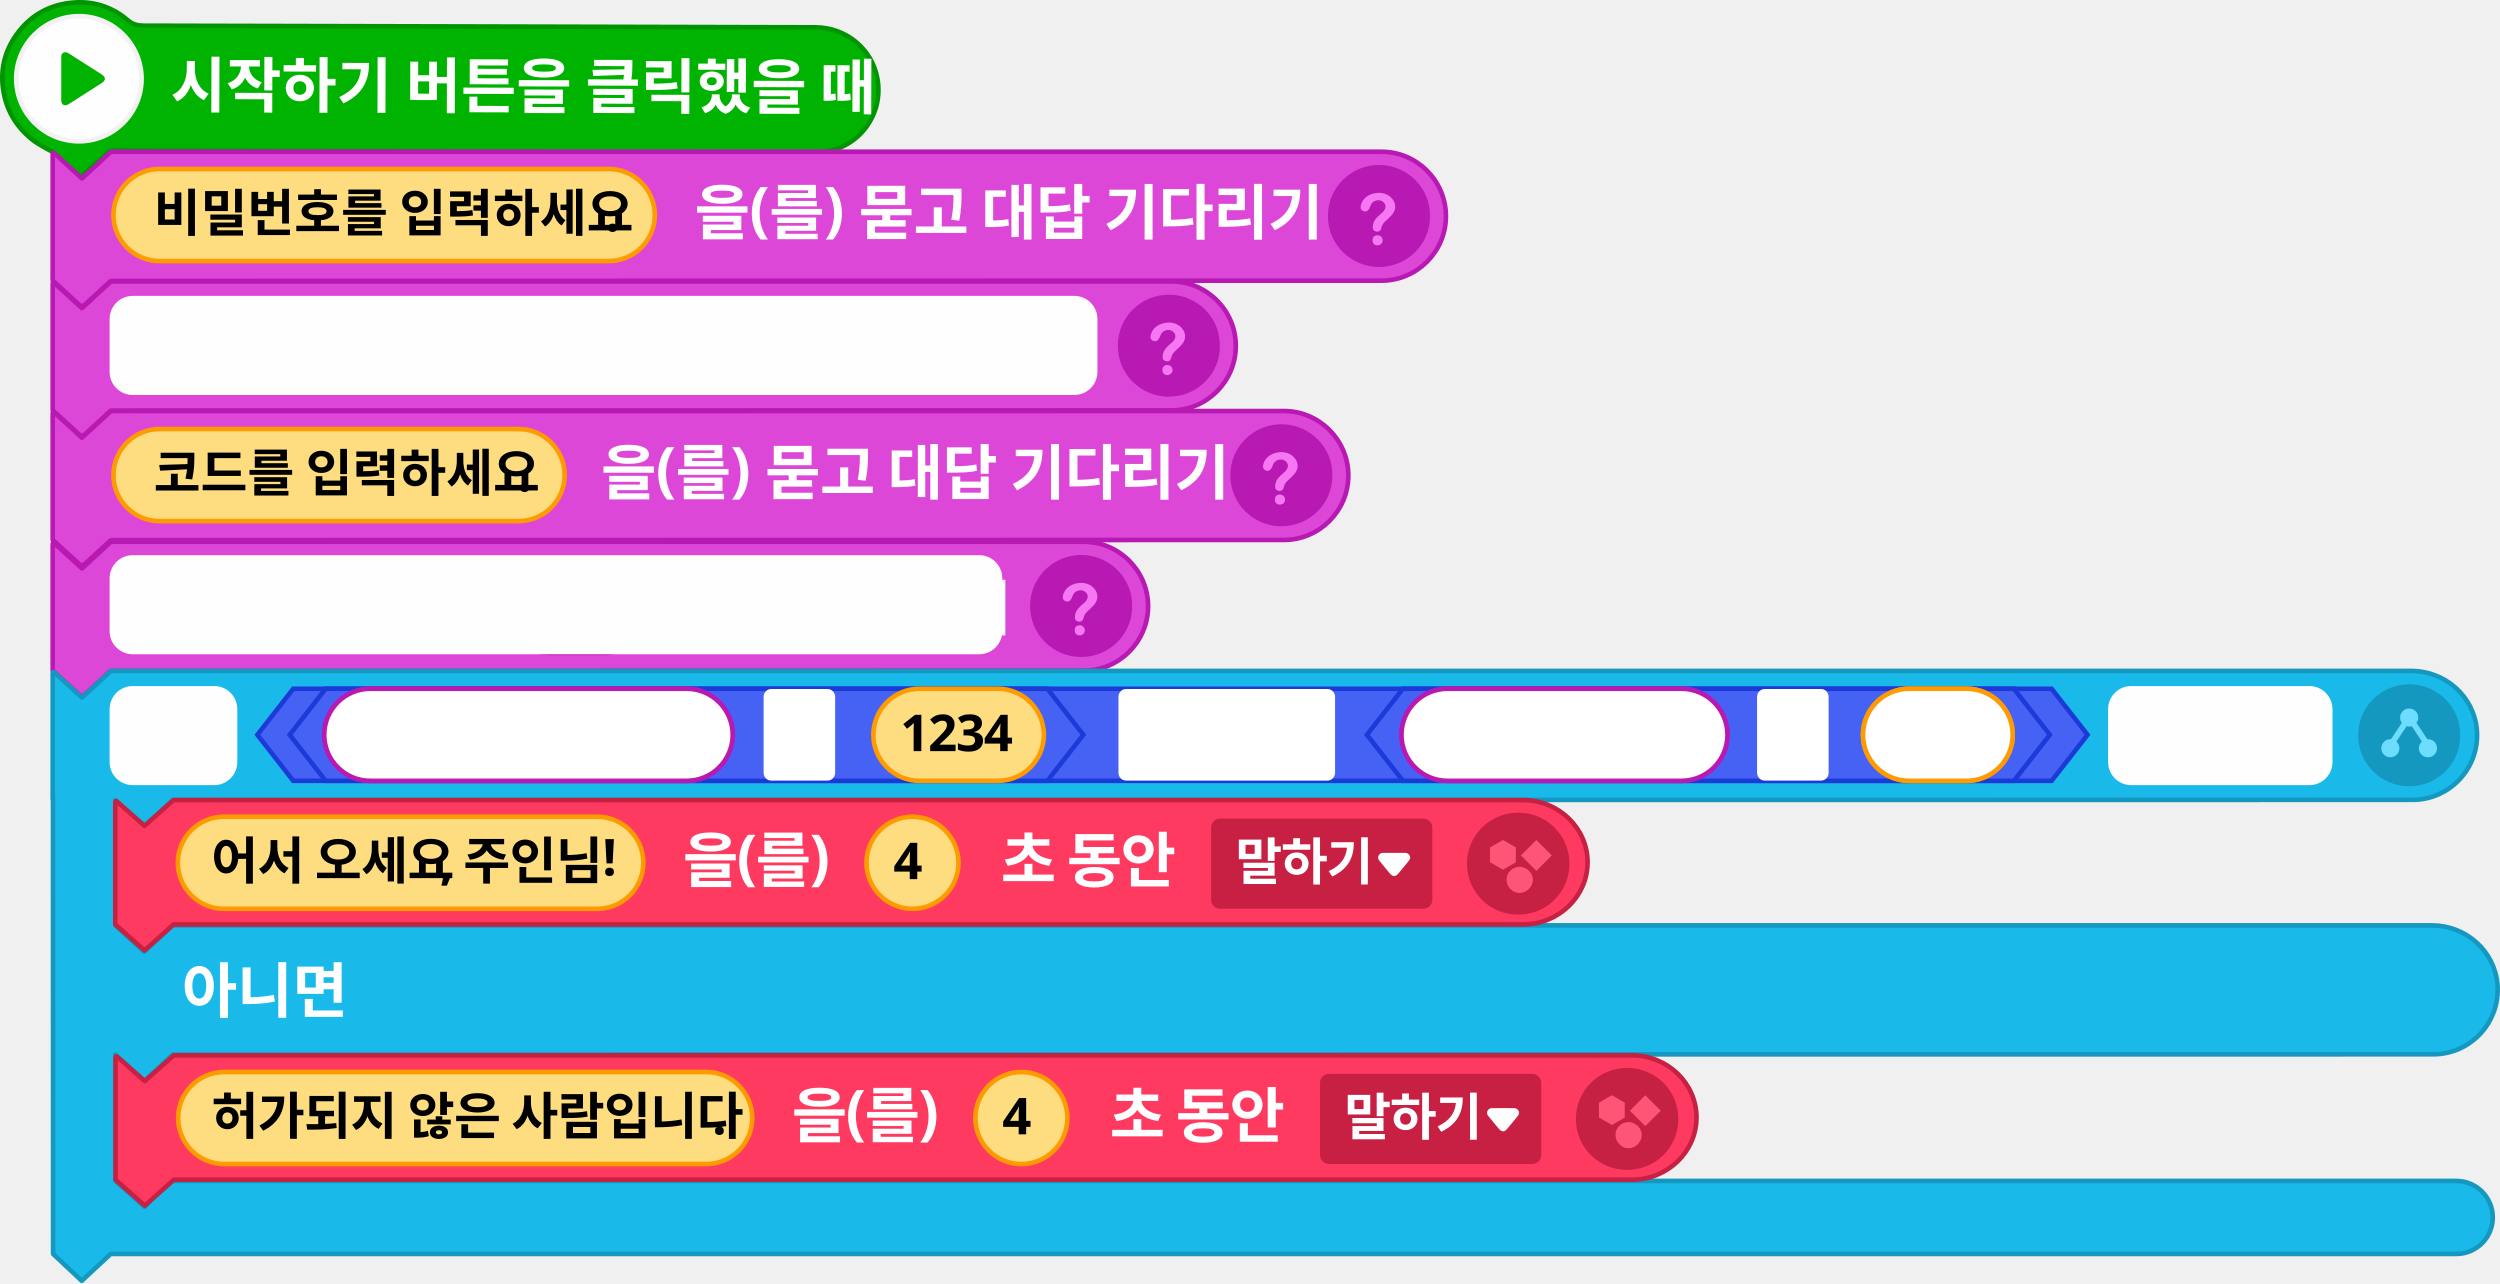
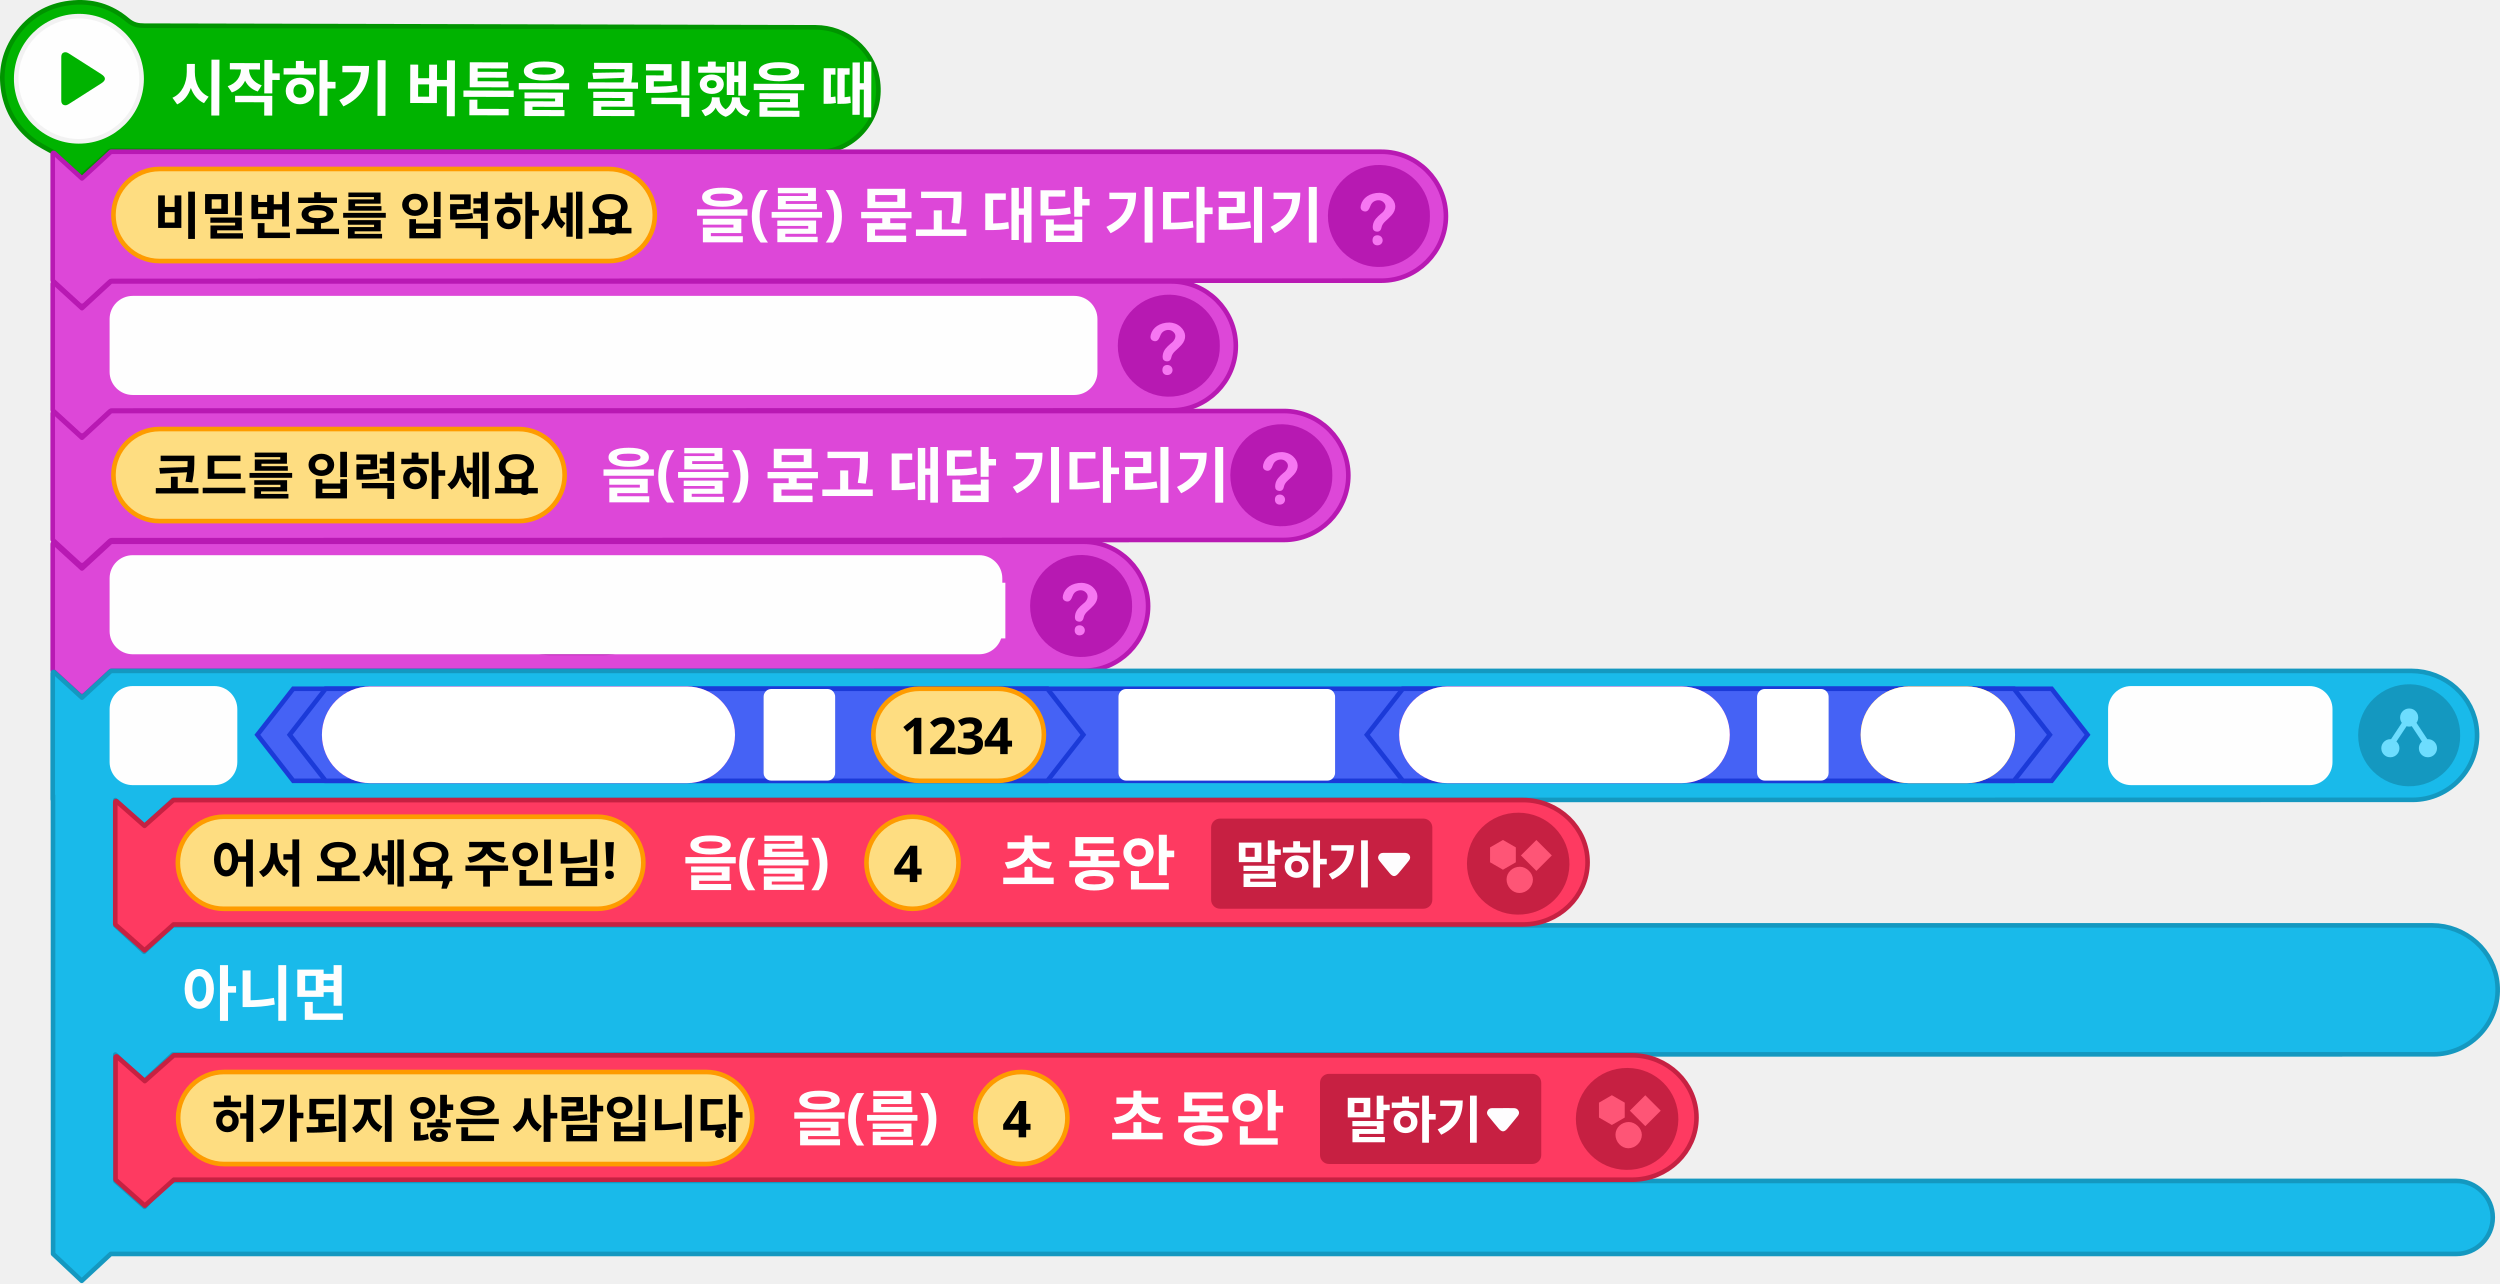
- <svg xmlns="http://www.w3.org/2000/svg" id="_레이어_2" data-name="레이어 2" viewBox="0 0 1080.82 554.728">
+ <svg xmlns="http://www.w3.org/2000/svg" id="_레이어_1" data-name="레이어 1" viewBox="0 0 1080.82 554.728">
  <defs>
    <style>
      .cls-1, .cls-2, .cls-3, .cls-4, .cls-5, .cls-6, .cls-7, .cls-8, .cls-9, .cls-10, .cls-11, .cls-12, .cls-13, .cls-14, .cls-15, .cls-16, .cls-17, .cls-18, .cls-19, .cls-20, .cls-21, .cls-22 {
        stroke-width: 0px;
      }

      .cls-1, .cls-23, .cls-24, .cls-25, .cls-26 {
        fill: #fefefe;
      }

      .cls-2 {
        fill: #009400;
      }

      .cls-3 {
        fill: #dc47d7;
      }

      .cls-27 {
        letter-spacing: -.032em;
      }

      .cls-4 {
        fill: #b819b3;
      }

      .cls-5 {
        fill: #c72042;
      }

      .cls-28, .cls-23, .cls-24, .cls-29, .cls-25, .cls-30, .cls-26, .cls-31 {
        font-family: Pretendard-Bold-KSCpc-EUC-H, Pretendard;
        font-weight: 700;
      }

      .cls-28, .cls-11, .cls-31 {
        fill: #fff;
      }

      .cls-28, .cls-24, .cls-29, .cls-30, .cls-31 {
        font-size: 22px;
      }

      .cls-28, .cls-29 {
        letter-spacing: -.025em;
      }

      .cls-6 {
        fill: #fefdfe;
      }

      .cls-7 {
        fill: #c62042;
      }

      .cls-32 {
        fill: #fe3a61;
        stroke: #c62142;
      }

      .cls-32, .cls-33, .cls-34 {
        stroke-linecap: round;
        stroke-linejoin: round;
        stroke-width: 2px;
      }

      .cls-35 {
        letter-spacing: -.042em;
      }

      .cls-8 {
        fill: none;
      }

      .cls-9 {
        fill: #1b3ad8;
      }

      .cls-23, .cls-25, .cls-26 {
        font-size: 26px;
      }

      .cls-10 {
        fill: #b719b2;
      }

      .cls-33 {
        fill: #19baea;
        stroke: #1498c0;
      }

      .cls-36 {
        letter-spacing: -.01em;
      }

      .cls-12 {
        fill: #6dddfe;
      }

      .cls-13 {
        fill: #1498c0;
      }

      .cls-14, .cls-34 {
        fill: #dd47d8;
      }

      .cls-15 {
        fill: #4562f5;
      }

      .cls-34 {
        stroke: #b819b3;
      }

      .cls-16 {
        fill: #f577f1;
      }

      .cls-17 {
        fill: #fedd81;
      }

      .cls-18 {
        fill: #f677f2;
      }

      .cls-25 {
        letter-spacing: -.025em;
      }

      .cls-19 {
        fill: #fe9b00;
      }

      .cls-37 {
        letter-spacing: -.01em;
      }

      .cls-26 {
        letter-spacing: -.01em;
      }

      .cls-20 {
        fill: #f2f2f2;
      }

      .cls-21 {
        fill: #fe5576;
      }

      .cls-22 {
        fill: #00b300;
      }
    </style>
  </defs>
  <g>
    <g>
      <g>
        <path class="cls-22" d="m21.639,65.056s-5.2-2.719-7.532-4.568c-7.301-5.786-11.647-13.18-12.825-22.461C.211,29.585,2.193,21.881,7.066,15.042,12.681,7.163,20.381,2.466,30.1,1.277c9.447-1.156,17.928,1.343,25.093,7.428,2.309,1.961,4.441,2.392,7.168,2.399,81.918.211,208.299.465,290.217.713,13.081.04,24.448,9.349,26.741,22.14,2.77,15.451-7.86,29.794-23.175,31.684-.205.025-.396.168-.594.256-.891.016-1.782.048-2.673.045-87.321-.261-217.679-.521-304.556-.82-.618-.002-1.189.276-1.6.738-3.002,3.368-7.553,6.555-10.8,9.874-.791.809-1.254.903-2.094.031-3.131-3.25-7.215-6.419-10.402-9.615-.505-.507-1.787-1.095-1.787-1.095Z" />
        <path class="cls-2" d="m34.858,77.381h-.007c-.761-.003-1.331-.494-1.743-.922-1.629-1.691-3.568-3.401-5.442-5.054-1.684-1.485-3.426-3.021-4.947-4.548-.256-.257-1.045-.685-1.497-.893l-.046-.022c-.216-.113-5.311-2.784-7.69-4.67C5.915,55.272,1.475,47.493.29,38.153c-1.095-8.632.911-16.603,5.962-23.691C12.092,6.266,20.075,1.496,29.978.284c9.769-1.195,18.471,1.381,25.862,7.659,2.119,1.799,3.996,2.155,6.523,2.161,31.289.081,69.063.167,108.37.258,63.604.146,131.218.302,181.847.455,13.686.042,25.345,9.7,27.723,22.964,1.389,7.748-.392,15.468-5.015,21.738-4.586,6.22-11.341,10.167-19.021,11.115.029,0-.012.026-.054.048-.084.046-.169.091-.255.129l-.186.083-1.036.022c-.621.014-1.239.03-1.861.027-36.774-.11-81.182-.219-126.76-.332-62.686-.155-127.507-.315-177.797-.488h-.003c-.314,0-.616.143-.848.403-1.688,1.895-3.855,3.735-5.95,5.514-1.692,1.438-3.442,2.924-4.88,4.394-.458.469-1.028.948-1.779.948Zm-12.776-13.223c.291.135,1.47.701,2.053,1.287,1.477,1.481,3.194,2.995,4.854,4.46,1.904,1.68,3.874,3.417,5.56,5.167.149.155.249.236.309.278.064-.045.174-.135.35-.314,1.502-1.536,3.289-3.053,5.016-4.52,2.043-1.735,4.156-3.529,5.752-5.321.608-.682,1.461-1.072,2.341-1.072h.009c50.29.173,115.11.333,177.795.488,45.579.113,89.986.222,126.761.332.608-.002,1.206-.013,1.808-.027l.611-.013c.179-.096.417-.216.723-.254,7.129-.879,13.4-4.543,17.657-10.317,4.293-5.823,5.947-12.997,4.656-20.198-2.207-12.312-13.041-21.277-25.76-21.316-50.629-.153-118.242-.309-181.846-.455-39.307-.09-77.082-.177-108.371-.258-2.834-.007-5.248-.458-7.813-2.637-6.947-5.901-15.131-8.324-24.324-7.198C20.898,3.41,13.382,7.903,7.881,15.622c-4.75,6.666-6.636,14.162-5.606,22.278,1.132,8.928,5.206,16.06,12.454,21.804,2.159,1.711,6.989,4.262,7.353,4.454Z" />
      </g>
-       <text class="cls-23" transform="translate(73.78 46.253) rotate(.173)">
+       <text class="cls-23" transform="translate(73.78 47.543) rotate(.173)">
        <tspan x="0" y="0">시작하기 버튼을 클릭했을 때</tspan>
      </text>
      <g>
        <g>
-           <path class="cls-1" d="m34.019,61.099c-14.926-.048-27.039-12.21-27-27.111.039-14.888,12.218-27,27.15-27h.125c14.9.067,26.976,12.266,26.917,27.193-.058,14.842-12.216,26.917-27.103,26.917h-.09Z" />
-           <path class="cls-20" d="m34.17,7.988h0,.12c14.349.064,25.978,11.813,25.922,26.189-.056,14.293-11.765,25.922-26.103,25.922h-.087c-14.375-.047-26.04-11.76-26.003-26.109.037-14.337,11.768-26.001,26.151-26.002m0-2c-15.526,0-28.111,12.502-28.151,27.997-.04,15.453,12.517,28.063,27.997,28.114.031,0,.062,0,.093,0,15.445,0,28.043-12.502,28.103-27.914.06-15.477-12.463-28.128-27.913-28.197-.044,0-.086,0-.129,0h0Z" />
+           <path class="cls-1" d="m34.019,61.099c-14.927-.049-27.039-12.211-27-27.11.039-14.888,12.218-27,27.151-27h.125c14.9.066,26.976,12.266,26.917,27.192-.058,14.843-12.216,26.918-27.103,26.918h-.09Z" />
+           <path class="cls-20" d="m34.17,7.989h.12c14.35.064,25.978,11.813,25.922,26.189-.056,14.293-11.765,25.922-26.103,25.922h-.087c-14.375-.047-26.04-11.759-26.003-26.109.037-14.337,11.768-26.001,26.151-26.002m0-2c-15.526,0-28.111,12.502-28.151,27.997-.04,15.453,12.517,28.063,27.997,28.114.032,0,.062,0,.094,0,15.444,0,28.042-12.503,28.103-27.914.06-15.477-12.463-28.128-27.913-28.197-.044,0-.086,0-.129,0h0Z" />
        </g>
        <path class="cls-22" d="m26.49,33.989c0-2.979-.003-5.959.002-8.938.001-.871-.04-1.782.9-2.272.89-.464,1.669-.113,2.434.376,4.656,2.978,9.324,5.939,13.977,8.921,2.063,1.322,2.073,2.615.042,3.913-4.656,2.976-9.325,5.932-13.976,8.916-.771.494-1.55.863-2.428.428-.92-.456-.963-1.342-.958-2.244.016-3.033.006-6.067.006-9.101Z" />
      </g>
    </g>
    <g>
      <path class="cls-34" d="m597.246,65.6H47.974s0,0,0,0l-12.543,11.548s0,0,0,0l-12.023-10.98c-.238-.218-.622-.049-.622.274v54.741c0,.047.011.092.028.135h-.003l.004.004c.02.048.048.093.087.13h.056l11.328,10.345c.663.605,1.678.603,2.338-.005l10.91-10.045c.212-.195.49-.304.779-.304l548.935-.101c15.329,0,27.871-12.542,27.871-27.871h0c0-15.329-12.542-27.871-27.871-27.871Z" />
      <g>
        <path class="cls-10" d="m618.195,93.515c.233,11.599-9.583,22.21-22.59,21.903-11.361-.268-21.522-9.45-21.508-22.104.014-12.581,10.427-22.278,22.629-21.994,11.969.279,21.786,10.209,21.47,22.194Z" />
        <path class="cls-18" d="m596.463,83.352c1.421.066,3.283.498,4.796,1.905,2.464,2.29,2.614,5.317.342,7.812-.823.903-1.728,1.735-2.634,2.558-.847.769-1.497,1.641-1.723,2.78-.285,1.438-1.202,2.017-2.552,1.624-1.294-.377-1.297-1.572-1.154-2.621.299-2.203,1.86-3.593,3.427-4.952.334-.29.717-.537.999-.87,1.487-1.758,1.36-3.4-.321-4.537-1.47-.995-3.897-.403-4.808,1.208-.326.577-.531,1.221-.815,1.823-.524,1.11-1.42,1.65-2.58,1.204-1.144-.44-1.405-1.351-1.1-2.592.769-3.131,3.806-5.339,8.123-5.343Z" />
        <path class="cls-16" d="m595.437,106.066c-1.271-.012-2.113-.925-2.059-2.258.054-1.311.741-2.044,2.063-2.095,1.32-.051,2.369,1,2.32,2.267-.048,1.226-1.02,2.098-2.324,2.086Z" />
      </g>
    </g>
    <g>
-       <path class="cls-17" d="m68.944,112.863c-10.975,0-19.903-8.928-19.903-19.903s8.929-19.903,19.903-19.903h194.256c10.975,0,19.903,8.928,19.903,19.903s-8.929,19.903-19.903,19.903H68.944Z" />
+       <path class="cls-17" d="m68.944,112.863c-10.975,0-19.903-8.929-19.903-19.903s8.929-19.903,19.903-19.903h194.255c10.975,0,19.903,8.929,19.903,19.903s-8.929,19.903-19.903,19.903H68.944Z" />
      <path class="cls-19" d="m263.2,74.057c10.423,0,18.903,8.48,18.903,18.903s-8.48,18.903-18.903,18.903H68.944c-10.423,0-18.903-8.48-18.903-18.903s8.48-18.903,18.903-18.903h194.256m0-2H68.944c-11.497,0-20.903,9.406-20.903,20.903s9.406,20.903,20.903,20.903h194.256c11.497,0,20.903-9.406,20.903-20.903s-9.406-20.903-20.903-20.903h0Z" />
    </g>
-     <text class="cls-30" transform="translate(66.482 100.023)">
+     <text class="cls-30" transform="translate(66.482 101.313)">
      <tspan x="0" y="0">비밀번호를 입력하세요</tspan>
      <tspan class="cls-27" x="195.207" y="0">.</tspan>
    </text>
-     <text class="cls-26" transform="translate(300.321 101.306)">
+     <text class="cls-26" transform="translate(300.321 102.597)">
      <tspan x="0" y="0">을(를) 묻고 대답 기다리기</tspan>
    </text>
    <g>
      <g>
        <path class="cls-34" d="m506.406,121.679H47.974s0,0,0,0l-12.543,11.548s0,0,0,0l-12.023-10.98c-.238-.218-.622-.049-.622.274v54.741c0,.047.011.092.028.135h-.003l.004.004c.02.048.048.093.087.13h.056l11.328,10.345c.663.605,1.678.603,2.338-.005l10.91-10.045c.212-.195.49-.304.779-.304l458.095-.101c15.329,0,27.871-12.542,27.871-27.871h0c0-15.329-12.542-27.871-27.871-27.871Z" />
        <g>
          <path class="cls-10" d="m527.355,149.594c.233,11.599-9.583,22.21-22.59,21.903-11.361-.268-21.522-9.45-21.508-22.104.014-12.581,10.427-22.278,22.629-21.994,11.969.279,21.786,10.209,21.47,22.194Z" />
          <path class="cls-18" d="m505.623,139.431c1.421.066,3.283.498,4.796,1.905,2.464,2.29,2.614,5.317.342,7.812-.823.903-1.728,1.735-2.634,2.558-.847.769-1.497,1.641-1.723,2.78-.285,1.438-1.202,2.017-2.552,1.624-1.294-.377-1.297-1.572-1.154-2.621.299-2.203,1.86-3.593,3.427-4.952.334-.29.717-.537.999-.87,1.487-1.758,1.36-3.4-.321-4.537-1.47-.995-3.897-.403-4.808,1.208-.326.577-.531,1.221-.815,1.823-.524,1.11-1.42,1.65-2.58,1.204-1.144-.44-1.405-1.351-1.1-2.592.769-3.131,3.806-5.339,8.123-5.343Z" />
          <path class="cls-16" d="m504.597,162.146c-1.271-.012-2.113-.925-2.059-2.258.054-1.311.741-2.044,2.063-2.095,1.32-.051,2.369,1,2.32,2.267-.048,1.226-1.02,2.098-2.324,2.086Z" />
        </g>
      </g>
      <g>
        <g>
          <path class="cls-10" d="m318.342,140.834c-3.978-8.028-10.585-12.205-19.692-12.204l-23.634.017c-13.365.1-23.308,12.743-20.298,25.728,2.245,9.683,10.748,16.352,20.919,16.354l22.63.007c1.562,0,3.108-.072,4.657-.328,13.443-2.215,21.457-17.384,15.417-29.573Z" />
          <path class="cls-3" d="m285.882,130.638c42.548,0-29.54-.003,13.008.003,9.346.001,16.7,5.774,18.918,14.808,2.597,10.582-4.706,21.37-15.534,23.016-1.222.186-2.431.263-3.655.263-85.04,0,62.236.002-22.804,0-11.651,0-20.056-8.798-19.553-20.436.36-8.321,7.473-16.158,15.669-17.363,1.445-.212,2.876-.287,4.323-.287,42.437-.001-32.807,0,9.629,0Z" />
        </g>
-         <text class="cls-31" transform="translate(268.619 155.002)">
+         <text class="cls-31" transform="translate(268.619 156.292)">
          <tspan x="0" y="0">대답</tspan>
        </text>
      </g>
      <g>
        <path class="cls-4" d="m109.657,129.637c17.877,0,35.182,0,53.059,0,2.815,0,4.335,2.426,4.336,6.934.003,8.742.003,17.483,0,26.225-.001,4.509-1.521,6.935-4.336,6.935-35.754,0-70.936-.025-106.69.059-2.308.005-4.351-2.765-4.335-6.91.033-8.797.033-17.595,0-26.392-.015-4.145,2.027-6.926,4.335-6.912,17.877.11,35.754.061,53.631.061Z" />
-         <text class="cls-24" transform="translate(62.07 157.518)">
+         <text class="cls-24" transform="translate(62.07 158.808)">
          <tspan x="0" y="0">비밀번호</tspan>
        </text>
        <path class="cls-6" d="m151.044,145.785c1.503,0,3.006-.003,4.509.001.951.003,1.744.288,2.197,1.211.47.958.064,1.702-.534,2.425-1.451,1.754-2.859,3.543-4.343,5.268-1.318,1.533-2.389,1.523-3.72-.029-1.519-1.771-2.972-3.598-4.452-5.402-.521-.635-.812-1.313-.452-2.145.374-.865,1.045-1.293,1.954-1.309,1.614-.027,3.228-.008,4.842-.008v-.013Z" />
      </g>
-       <text class="cls-26" transform="translate(334.055 158.028)">
+       <text class="cls-26" transform="translate(334.055 159.318)">
        <tspan x="0" y="0">(으)로 정하기</tspan>
      </text>
-       <text class="cls-26" transform="translate(179.991 158.028)">
+       <text class="cls-26" transform="translate(179.991 159.318)">
        <tspan x="0" y="0">을(를)</tspan>
      </text>
    </g>
    <g>
      <g>
        <path class="cls-34" d="m555.053,177.696H47.974s0,0,0,0l-12.543,11.548s0,0,0,0l-12.023-10.98c-.238-.218-.622-.049-.622.274v54.741c0,.047.011.092.028.135h-.003l.004.004c.02.048.048.093.087.13h.056l11.328,10.345c.663.605,1.678.603,2.338-.005l10.91-10.045c.212-.195.49-.304.779-.304l506.742-.101c15.329,0,27.871-12.542,27.871-27.871h0c0-15.329-12.542-27.871-27.871-27.871Z" />
        <g>
          <path class="cls-10" d="m576.001,205.611c.233,11.599-9.583,22.21-22.59,21.903-11.361-.268-21.522-9.45-21.508-22.104.014-12.581,10.427-22.278,22.629-21.994,11.969.279,21.786,10.209,21.47,22.194Z" />
          <path class="cls-18" d="m554.27,195.448c1.421.066,3.283.498,4.796,1.905,2.464,2.29,2.614,5.317.342,7.812-.823.903-1.728,1.735-2.634,2.558-.847.769-1.497,1.641-1.723,2.78-.285,1.438-1.202,2.017-2.552,1.624-1.294-.377-1.297-1.572-1.154-2.621.299-2.203,1.86-3.593,3.427-4.952.334-.29.717-.537.999-.87,1.487-1.758,1.36-3.4-.321-4.537-1.47-.995-3.897-.403-4.808,1.208-.326.577-.531,1.221-.815,1.823-.524,1.11-1.42,1.65-2.58,1.204-1.144-.44-1.405-1.351-1.1-2.592.769-3.131,3.806-5.339,8.123-5.343Z" />
          <path class="cls-16" d="m553.243,218.162c-1.271-.012-2.113-.925-2.059-2.258.054-1.311.741-2.044,2.063-2.095,1.32-.051,2.369,1,2.32,2.267-.048,1.226-1.02,2.098-2.324,2.086Z" />
        </g>
      </g>
      <g>
-         <path class="cls-17" d="m68.944,225.293c-10.975,0-19.903-8.929-19.903-19.903s8.929-19.903,19.903-19.903h155.27c10.975,0,19.903,8.929,19.903,19.903s-8.928,19.903-19.903,19.903H68.944Z" />
-         <path class="cls-19" d="m224.214,186.486c10.423,0,18.903,8.48,18.903,18.903s-8.48,18.903-18.903,18.903H68.944c-10.423,0-18.903-8.48-18.903-18.903s8.48-18.903,18.903-18.903h155.27m0-2H68.944c-11.497,0-20.903,9.406-20.903,20.903h0c0,11.497,9.406,20.903,20.903,20.903h155.27c11.497,0,20.903-9.406,20.903-20.903h0c0-11.497-9.406-20.903-20.903-20.903h0Z" />
-       </g>
-       <text class="cls-30" transform="translate(66.482 212.452)">
+         <path class="cls-17" d="m68.944,225.293c-10.975,0-19.903-8.929-19.903-19.903s8.929-19.903,19.903-19.903h155.27c10.975,0,19.903,8.929,19.903,19.903s-8.929,19.903-19.903,19.903H68.944Z" />
+         <path class="cls-19" d="m224.214,186.486c10.423,0,18.903,8.48,18.903,18.903s-8.48,18.903-18.903,18.903H68.944c-10.423,0-18.903-8.48-18.903-18.903s8.48-18.903,18.903-18.903h155.27m0-2H68.944c-11.497,0-20.903,9.406-20.903,20.903s9.406,20.903,20.903,20.903h155.27c11.497,0,20.903-9.406,20.903-20.903s-9.406-20.903-20.903-20.903h0Z" />
+       </g>
+       <text class="cls-30" transform="translate(66.482 213.742)">
        <tspan x="0" y="0">코드를 입력하세요</tspan>
        <tspan class="cls-27" x="157.18" y="0">.</tspan>
      </text>
-       <text class="cls-26" transform="translate(259.863 213.736)">
+       <text class="cls-26" transform="translate(259.863 215.026)">
        <tspan x="0" y="0">을(를) 묻고 대답 기다리기</tspan>
      </text>
    </g>
    <g>
      <g>
        <path class="cls-34" d="m468.486,234.218H47.974s0,0,0,0l-12.543,11.548s0,0,0,0l-12.023-10.98c-.238-.218-.622-.049-.622.274v54.741c0,.047.011.092.028.135h-.003l.004.004c.02.048.048.093.087.13h.056l11.328,10.345c.663.605,1.678.603,2.338-.005l10.91-10.045c.212-.195.49-.304.779-.304l420.175-.101c15.329,0,27.871-12.542,27.871-27.871h0c0-15.329-12.542-27.871-27.871-27.871Z" />
        <g>
          <path class="cls-10" d="m489.435,262.132c.233,11.599-9.583,22.21-22.59,21.903-11.361-.268-21.522-9.45-21.508-22.104.014-12.581,10.427-22.278,22.629-21.994,11.969.279,21.786,10.209,21.47,22.194Z" />
          <path class="cls-18" d="m467.703,251.97c1.421.066,3.283.498,4.796,1.905,2.464,2.29,2.614,5.317.342,7.812-.823.903-1.728,1.735-2.634,2.558-.847.769-1.497,1.641-1.723,2.78-.285,1.438-1.202,2.017-2.552,1.624-1.294-.377-1.297-1.572-1.154-2.621.299-2.203,1.86-3.593,3.427-4.952.334-.29.717-.537.999-.87,1.487-1.758,1.36-3.4-.321-4.537-1.47-.995-3.897-.403-4.808,1.208-.326.577-.531,1.221-.815,1.823-.524,1.11-1.42,1.65-2.58,1.204-1.144-.44-1.405-1.351-1.1-2.592.769-3.131,3.806-5.339,8.123-5.343Z" />
          <path class="cls-16" d="m466.677,274.684c-1.271-.012-2.113-.925-2.059-2.258.054-1.311.741-2.044,2.063-2.095,1.32-.051,2.369,1,2.32,2.267-.048,1.226-1.02,2.098-2.324,2.086Z" />
        </g>
      </g>
      <g>
        <g>
          <path class="cls-10" d="m280.422,253.373c-3.978-8.028-10.585-12.205-19.692-12.204l-23.634.017c-13.365.1-23.308,12.743-20.298,25.728,2.245,9.683,10.748,16.352,20.919,16.354l22.63.007c1.562,0,3.108-.072,4.657-.328,13.443-2.215,21.457-17.384,15.417-29.573Z" />
          <path class="cls-3" d="m247.962,243.177c42.548,0-29.54-.003,13.008.003,9.346.001,16.7,5.774,18.918,14.808,2.597,10.582-4.706,21.37-15.534,23.016-1.222.186-2.431.263-3.655.263-85.04,0,62.236.002-22.804,0-11.651,0-20.056-8.798-19.553-20.436.36-8.321,7.473-16.158,15.669-17.363,1.445-.212,2.876-.287,4.323-.287,42.437-.001-32.807,0,9.629,0Z" />
        </g>
-         <text class="cls-31" transform="translate(230.699 267.54)">
+         <text class="cls-31" transform="translate(230.699 268.83)">
          <tspan x="0" y="0">대답</tspan>
        </text>
      </g>
      <g>
        <path class="cls-4" d="m109.657,242.175c17.877,0-2.738,0,15.139,0,2.815,0,4.335,2.426,4.336,6.934.003,8.742.003,17.483,0,26.225-.001,4.509-1.521,6.935-4.336,6.935-35.754,0-33.016-.025-68.77.059-2.308.005-4.351-2.765-4.335-6.91.033-8.797.033-17.595,0-26.392-.015-4.145,2.027-6.926,4.335-6.912,17.877.11,35.754.061,53.631.061Z" />
-         <text class="cls-24" transform="translate(62.07 270.056)">
+         <text class="cls-24" transform="translate(62.07 271.346)">
          <tspan x="0" y="0">코드</tspan>
        </text>
        <path class="cls-6" d="m113.124,258.324c1.503,0,3.006-.003,4.509.001.951.003,1.744.288,2.197,1.211.47.958.064,1.702-.534,2.425-1.451,1.754-2.859,3.543-4.343,5.268-1.318,1.533-2.389,1.523-3.72-.029-1.519-1.771-2.972-3.598-4.452-5.402-.521-.635-.812-1.313-.452-2.145.374-.865,1.045-1.293,1.954-1.309,1.614-.027,3.228-.008,4.842-.008v-.013Z" />
      </g>
-       <text class="cls-26" transform="translate(296.135 270.566)">
+       <text class="cls-26" transform="translate(296.135 271.856)">
        <tspan x="0" y="0">(으)로 정하기</tspan>
      </text>
-       <text class="cls-26" transform="translate(142.071 270.566)">
+       <text class="cls-26" transform="translate(142.071 271.856)">
        <tspan x="0" y="0">을(를)</tspan>
      </text>
    </g>
  </g>
  <rect class="cls-1" x="47.386" y="127.922" width="427.065" height="42.839" rx="10" ry="10" />
  <rect class="cls-1" x="47.386" y="240.018" width="385.937" height="42.839" rx="10" ry="10" />
  <g>
    <path class="cls-33" d="m1061.906,510.55H73.014l-10.506,11.226-12.645-11.226v-54.641l12.441,11.461,12.387-11.471,977.258-.091c16.083,0,29.097-13.805,27.779-30.15-1.175-14.565-13.733-25.592-28.345-25.592H74.654l-12.35,11.436-12.415-11.436h-.027v-54.172l12.441,11.461,12.387-11.471,968.349-.091c16.083,0,29.097-13.805,27.779-30.151-1.175-14.565-13.733-25.591-28.345-25.591H47.974l-12.543,11.548-12.023-10.98c-.238-.218-.622-.049-.622.274v54.741c0,.047.011.092.028.135h-.004l.091-1.866.056,198.213,12.379,11.613,12.516-11.613h1014.054c8.716,0,15.782-7.066,15.782-15.783s-7.066-15.783-15.782-15.783Z" />
    <g>
      <path class="cls-13" d="m1063.595,318.026c.233,11.599-9.583,22.21-22.59,21.903-11.361-.268-21.522-9.45-21.508-22.104.014-12.581,10.427-22.278,22.629-21.994,11.969.279,21.786,10.209,21.47,22.194Z" />
      <path class="cls-12" d="m1049.679,319.558c-.095,0-.185.021-.279.028l-4.684-7.075c.647-.892.942-2.055.623-3.302-.356-1.388-1.5-2.504-2.899-2.812-2.553-.562-4.81,1.366-4.81,3.821,0,.859.284,1.646.753,2.292l-4.684,7.075c-.094-.007-.183-.028-.279-.028-2.466,0-4.4,2.277-3.814,4.843.323,1.416,1.474,2.567,2.89,2.89,2.566.586,4.843-1.348,4.843-3.814,0-1.153-.507-2.18-1.3-2.897l4.386-6.625c.358.108.731.183,1.124.183s.766-.076,1.124-.183l4.386,6.625c-1.013.917-1.56,2.338-1.178,3.884.344,1.389,1.482,2.51,2.877,2.828,2.564.583,4.839-1.35,4.839-3.815,0-2.165-1.755-3.919-3.919-3.919Z" />
    </g>
-     <text class="cls-23" transform="translate(54.69 326.02)">
+     <text class="cls-23" transform="translate(54.69 327.31)">
      <tspan x="0" y="0">만일</tspan>
    </text>
-     <text class="cls-23" transform="translate(916.794 326.02)">
+     <text class="cls-23" transform="translate(916.794 327.31)">
      <tspan x="0" y="0">(이)라면</tspan>
    </text>
-     <text class="cls-23" transform="translate(78.654 437.738)">
+     <text class="cls-23" transform="translate(78.654 439.028)">
      <tspan x="0" y="0">아니면</tspan>
    </text>
    <polygon class="cls-8" points="52.889 400.067 52.863 400.042 52.863 400.067 52.889 400.067" />
    <line class="cls-33" x1="52.863" y1="400.042" x2="52.889" y2="400.067" />
    <g>
      <g>
        <g>
-           <polygon class="cls-15" points="126.787 337.576 111.261 317.673 126.787 297.77 886.975 297.77 902.502 317.673 886.975 337.576 126.787 337.576" />
-           <path class="cls-9" d="m886.488,298.77l14.746,18.903-14.746,18.903H127.276l-14.746-18.903,14.746-18.903h759.212m.976-2H126.299l-16.307,20.903,16.307,20.903h761.164l16.306-20.903-16.306-20.903h0Z" />
+           <polygon class="cls-15" points="126.788 337.576 111.261 317.673 126.788 297.77 886.976 297.77 902.502 317.673 886.976 337.576 126.788 337.576" />
+           <path class="cls-9" d="m886.488,298.77l14.746,18.903-14.746,18.903H127.276l-14.746-18.903,14.746-18.903h759.212m.976-2H126.299l-16.306,20.903,16.306,20.903h761.165l16.307-20.903-16.307-20.903h0Z" />
        </g>
        <polygon class="cls-8" points="350.068 311.681 350.068 323.798 355.615 317.99 350.068 311.681" />
      </g>
      <rect class="cls-9" x="483.524" y="297.867" width="93.677" height="39.613" rx="3.355" ry="3.355" />
      <g>
        <g>
          <polygon class="cls-15" points="140.775 337.576 125.249 317.673 140.775 297.77 452.821 297.77 468.347 317.673 452.821 337.576 140.775 337.576" />
-           <path class="cls-9" d="m452.333,298.77l14.746,18.903-14.746,18.903H141.263l-14.746-18.903,14.746-18.903h311.069m.976-2H140.287l-16.306,20.903,16.306,20.903h313.022l16.306-20.903-16.306-20.903h0Z" />
+           <path class="cls-9" d="m452.333,298.77l14.746,18.903-14.746,18.903H141.263l-14.746-18.903,14.746-18.903h311.069m.976-2H140.287l-16.307,20.903,16.307,20.903h313.022l16.306-20.903-16.306-20.903h0Z" />
        </g>
        <g>
          <g>
-             <path class="cls-14" d="m160.077,337.576c-10.975,0-19.903-8.929-19.903-19.903s8.929-19.903,19.903-19.903h136.786c10.975,0,19.903,8.929,19.903,19.903s-8.929,19.903-19.903,19.903h-136.786Z" />
+             <path class="cls-14" d="m160.077,337.576c-10.975,0-19.903-8.928-19.903-19.902s8.928-19.903,19.903-19.903h136.787c10.975,0,19.903,8.928,19.903,19.902s-8.929,19.903-19.903,19.903h-136.787Z" />
            <path class="cls-4" d="m296.864,298.77c10.423,0,18.903,8.48,18.903,18.903s-8.48,18.903-18.903,18.903h-136.786c-10.423,0-18.903-8.48-18.903-18.903s8.48-18.903,18.903-18.903h136.786m0-2h-136.786c-11.497,0-20.903,9.406-20.903,20.903s9.406,20.903,20.903,20.903h136.786c11.497,0,20.903-9.406,20.903-20.903s-9.406-20.903-20.903-20.903h0Z" />
          </g>
          <rect class="cls-4" x="154.658" y="298.189" width="114.466" height="38.968" rx="3.871" ry="3.871" />
-           <text class="cls-28" transform="translate(282.033 324.736)">
+           <text class="cls-28" transform="translate(282.034 326.026)">
            <tspan x="0" y="0">값</tspan>
          </text>
-           <text class="cls-28" transform="translate(165.183 324.736)">
+           <text class="cls-28" transform="translate(165.183 326.026)">
            <tspan x="0" y="0">비밀번호</tspan>
          </text>
          <path class="cls-6" d="m253.43,312.996c1.503,0,3.006-.003,4.509.001.951.003,1.744.288,2.197,1.211.47.958.064,1.702-.534,2.425-1.451,1.754-2.859,3.543-4.343,5.268-1.318,1.533-2.389,1.523-3.72-.029-1.519-1.771-2.972-3.598-4.452-5.402-.521-.635-.812-1.313-.452-2.145.374-.865,1.045-1.293,1.954-1.309,1.614-.027,3.228-.008,4.842-.008v-.013Z" />
        </g>
        <g>
          <g>
-             <path class="cls-17" d="m397.479,337.576c-10.975,0-19.903-8.929-19.903-19.903s8.929-19.903,19.903-19.903h33.926c10.975,0,19.903,8.929,19.903,19.903s-8.929,19.903-19.903,19.903h-33.926Z" />
-             <path class="cls-19" d="m431.404,298.77c10.423,0,18.903,8.48,18.903,18.903s-8.48,18.903-18.903,18.903h-33.926c-10.423,0-18.903-8.48-18.903-18.903s8.48-18.903,18.903-18.903h33.926m0-2h-33.926c-11.497,0-20.903,9.406-20.903,20.903s9.406,20.903,20.903,20.903h33.926c11.497,0,20.903-9.406,20.903-20.903s-9.406-20.903-20.903-20.903h0Z" />
+             <path class="cls-17" d="m397.479,337.576c-10.975,0-19.903-8.928-19.903-19.902s8.929-19.903,19.903-19.903h33.925c10.975,0,19.903,8.928,19.903,19.902s-8.929,19.903-19.903,19.903h-33.925Z" />
+             <path class="cls-19" d="m431.405,298.77c10.423,0,18.903,8.48,18.903,18.903s-8.48,18.903-18.903,18.903h-33.926c-10.423,0-18.903-8.48-18.903-18.903s8.48-18.903,18.903-18.903h33.926m0-2h-33.926c-11.497,0-20.903,9.406-20.903,20.903s9.406,20.903,20.903,20.903h33.926c11.497,0,20.903-9.406,20.903-20.903s-9.406-20.903-20.903-20.903h0Z" />
          </g>
-           <text class="cls-29" transform="translate(389.226 324.736)">
+           <text class="cls-29" transform="translate(389.226 326.026)">
            <tspan x="0" y="0">1234</tspan>
          </text>
        </g>
      </g>
      <rect class="cls-9" x="330.108" y="297.867" width="30.968" height="39.613" rx="3.355" ry="3.355" />
-       <text class="cls-28" transform="translate(335.554 324.735)">
+       <text class="cls-28" transform="translate(335.555 326.026)">
        <tspan x="0" y="0">＝</tspan>
      </text>
      <g>
        <g>
-           <polygon class="cls-15" points="606.492 337.576 590.965 317.673 606.492 297.77 870.669 297.77 886.195 317.673 870.669 337.576 606.492 337.576" />
+           <polygon class="cls-15" points="606.492 337.576 590.965 317.673 606.492 297.77 870.669 297.77 886.196 317.673 870.669 337.576 606.492 337.576" />
          <path class="cls-9" d="m870.181,298.77l14.746,18.903-14.746,18.903h-263.201l-14.746-18.903,14.746-18.903h263.201m.976-2h-265.154l-16.306,20.903,16.306,20.903h265.154l16.306-20.903-16.306-20.903h0Z" />
        </g>
        <g>
          <g>
-             <path class="cls-14" d="m625.794,337.576c-10.975,0-19.903-8.929-19.903-19.903s8.929-19.903,19.903-19.903h101.141c10.975,0,19.903,8.929,19.903,19.903s-8.929,19.903-19.903,19.903h-101.141Z" />
+             <path class="cls-14" d="m625.794,337.576c-10.975,0-19.903-8.928-19.903-19.902s8.929-19.903,19.903-19.903h101.14c10.975,0,19.903,8.928,19.903,19.902s-8.929,19.903-19.903,19.903h-101.14Z" />
            <path class="cls-4" d="m726.934,298.77c10.423,0,18.903,8.48,18.903,18.903s-8.48,18.903-18.903,18.903h-101.14c-10.423,0-18.903-8.48-18.903-18.903s8.48-18.903,18.903-18.903h101.14m0-2h-101.14c-11.497,0-20.903,9.406-20.903,20.903s9.406,20.903,20.903,20.903h101.14c11.497,0,20.903-9.406,20.903-20.903s-9.406-20.903-20.903-20.903h0Z" />
          </g>
          <rect class="cls-4" x="620.375" y="298.189" width="78.82" height="38.968" rx="3.871" ry="3.871" />
-           <text class="cls-28" transform="translate(712.104 324.736)">
+           <text class="cls-28" transform="translate(712.104 326.026)">
            <tspan x="0" y="0">값</tspan>
          </text>
-           <text class="cls-28" transform="translate(630.9 324.736)">
+           <text class="cls-28" transform="translate(630.9 326.026)">
            <tspan x="0" y="0">코드</tspan>
          </text>
          <path class="cls-6" d="m683.501,312.996c1.503,0,3.006-.003,4.509.001.951.003,1.744.288,2.197,1.211.47.958.064,1.702-.534,2.425-1.451,1.754-2.859,3.543-4.343,5.268-1.318,1.533-2.389,1.523-3.72-.029-1.519-1.771-2.972-3.598-4.452-5.402-.521-.635-.812-1.313-.452-2.145.374-.865,1.045-1.293,1.954-1.309,1.614-.027,3.228-.008,4.842-.008v-.013Z" />
        </g>
        <g>
          <g>
-             <path class="cls-17" d="m825.33,337.576c-10.975,0-19.903-8.929-19.903-19.903s8.929-19.903,19.903-19.903h24.925c10.975,0,19.902,8.929,19.902,19.903s-8.928,19.903-19.902,19.903h-24.925Z" />
+             <path class="cls-17" d="m825.33,337.576c-10.975,0-19.903-8.928-19.903-19.902s8.929-19.903,19.903-19.903h24.925c10.975,0,19.903,8.928,19.903,19.902s-8.928,19.903-19.903,19.903h-24.925Z" />
            <path class="cls-19" d="m850.254,298.77c10.423,0,18.903,8.48,18.903,18.903s-8.48,18.903-18.903,18.903h-24.925c-10.423,0-18.903-8.48-18.903-18.903s8.48-18.903,18.903-18.903h24.925m0-2h-24.925c-11.497,0-20.903,9.406-20.903,20.903s9.406,20.903,20.903,20.903h24.925c11.497,0,20.903-9.406,20.903-20.903s-9.406-20.903-20.903-20.903h0Z" />
          </g>
-           <text class="cls-29" transform="translate(817.076 324.736)">
+           <text class="cls-29" transform="translate(817.077 326.026)">
            <tspan x="0" y="0">이름</tspan>
          </text>
        </g>
      </g>
      <rect class="cls-9" x="759.62" y="297.867" width="30.968" height="39.613" rx="3.355" ry="3.355" />
-       <text class="cls-28" transform="translate(765.065 324.735)">
+       <text class="cls-28" transform="translate(765.066 326.026)">
        <tspan x="0" y="0">＝</tspan>
      </text>
      <g>
-         <text class="cls-28" transform="translate(492.818 324.736)">
+         <text class="cls-28" transform="translate(492.818 326.026)">
          <tspan x="0" y="0">그리고</tspan>
        </text>
        <path class="cls-6" d="m560.998,312.995c1.503,0,3.006-.003,4.509.001.951.003,1.744.288,2.197,1.211.47.958.064,1.702-.534,2.425-1.451,1.754-2.859,3.543-4.343,5.268-1.318,1.533-2.389,1.523-3.72-.029-1.519-1.771-2.972-3.598-4.452-5.402-.521-.635-.812-1.313-.452-2.145.374-.865,1.045-1.293,1.954-1.309,1.614-.027,3.228-.008,4.842-.008v-.013Z" />
      </g>
    </g>
    <g>
      <g>
        <path class="cls-32" d="m658.491,345.892H75.019l-12.543,11.141-12.024-10.593c-.238-.21-.622-.047-.622.265v52.811c0,.098.042.191.115.259l12.53,11.113,12.543-11.219h583.472c15.329,0,27.871-12.1,27.871-26.888h0c0-14.789-12.542-26.888-27.871-26.888Z" />
        <g>
          <path class="cls-7" d="m634.205,373.286c.085-12.114,9.79-22.01,22.342-21.937,12.159.071,22.178,9.883,21.961,22.471-.203,11.764-9.754,21.773-22.498,21.598-12.042-.166-21.794-9.762-21.805-22.132Z" />
          <path class="cls-21" d="m657.106,374.724c2.854.024,5.612,2.731,5.624,5.52.014,3.13-2.722,5.849-5.866,5.829-3.016-.018-5.566-2.746-5.533-5.919.031-3.007,2.636-5.457,5.775-5.43Z" />
          <rect class="cls-21" x="659.493" y="365.108" width="9.448" height="9.448" transform="translate(456.055 -361.351) rotate(45)" />
          <polygon class="cls-21" points="655.336 372.787 655.336 366.354 649.765 363.138 644.195 366.354 644.195 372.787 649.765 376.003 655.336 372.787" />
        </g>
      </g>
-       <text class="cls-25" transform="translate(295.257 381.346)">
+       <text class="cls-25" transform="translate(295.257 382.636)">
        <tspan x="0" y="0">을(를)</tspan>
      </text>
-       <text class="cls-25" transform="translate(432.664 381.346)">
+       <text class="cls-25" transform="translate(432.664 382.636)">
        <tspan x="0" y="0">초 동안</tspan>
      </text>
      <g>
        <g>
-           <path class="cls-17" d="m96.786,392.902c-10.975,0-19.903-8.929-19.903-19.903s8.929-19.903,19.903-19.903h161.445c10.975,0,19.903,8.928,19.903,19.903s-8.929,19.903-19.903,19.903H96.786Z" />
+           <path class="cls-17" d="m96.786,392.902c-10.975,0-19.903-8.929-19.903-19.903s8.928-19.903,19.903-19.903h161.446c10.975,0,19.903,8.929,19.903,19.903s-8.929,19.903-19.903,19.903H96.786Z" />
          <path class="cls-19" d="m258.231,354.096c10.423,0,18.903,8.48,18.903,18.903s-8.48,18.903-18.903,18.903H96.786c-10.423,0-18.903-8.48-18.903-18.903s8.48-18.903,18.903-18.903h161.446m0-2H96.786c-11.497,0-20.903,9.406-20.903,20.903s9.406,20.903,20.903,20.903h161.446c11.497,0,20.903-9.406,20.903-20.903s-9.406-20.903-20.903-20.903h0Z" />
        </g>
-         <text class="cls-30" transform="translate(91.323 380.062)">
+         <text class="cls-30" transform="translate(91.323 381.352)">
          <tspan class="cls-37" x="0" y="0">어서 오세요</tspan>
          <tspan class="cls-35" x="98.819" y="0">,</tspan>
          <tspan class="cls-36" x="104.217" y="0" xml:space="preserve"> 주인님! </tspan>
        </text>
      </g>
      <g>
        <rect class="cls-5" x="523.592" y="353.901" width="95.645" height="38.968" rx="3.871" ry="3.871" />
-         <text class="cls-28" transform="translate(534.117 380.448)">
+         <text class="cls-28" transform="translate(534.117 381.738)">
          <tspan x="0" y="0">말하기</tspan>
        </text>
        <path class="cls-6" d="m602.738,368.707c1.503,0,3.006-.003,4.509.001.951.003,1.744.288,2.197,1.211.47.958.064,1.702-.534,2.425-1.451,1.754-2.859,3.543-4.343,5.268-1.318,1.533-2.389,1.523-3.72-.029-1.519-1.771-2.972-3.598-4.452-5.402-.521-.635-.812-1.313-.452-2.145.374-.865,1.045-1.293,1.954-1.309,1.614-.027,3.228-.008,4.842-.008v-.013Z" />
      </g>
      <g>
        <g>
-           <path class="cls-17" d="m394.491,392.902c-10.975,0-19.903-8.929-19.903-19.903s8.929-19.903,19.903-19.903,19.903,8.928,19.903,19.903-8.928,19.903-19.903,19.903Z" />
+           <circle class="cls-17" cx="394.491" cy="372.999" r="19.903" />
          <path class="cls-19" d="m394.491,354.096c10.423,0,18.903,8.48,18.903,18.903s-8.48,18.903-18.903,18.903-18.903-8.48-18.903-18.903,8.48-18.903,18.903-18.903m0-2c-11.497,0-20.903,9.406-20.903,20.903s9.406,20.903,20.903,20.903,20.903-9.406,20.903-20.903-9.406-20.903-20.903-20.903h0Z" />
        </g>
-         <text class="cls-29" transform="translate(386.239 380.062)">
+         <text class="cls-29" transform="translate(386.238 381.352)">
          <tspan x="0" y="0">4</tspan>
        </text>
      </g>
    </g>
    <g>
      <g>
        <path class="cls-32" d="m705.575,456.247H75.148l-12.543,11.141-12.024-10.593c-.238-.21-.622-.047-.622.265v52.811c0,.098.042.191.115.259l12.53,11.113,12.543-11.219h630.427c15.329,0,27.871-12.1,27.871-26.888h0c0-14.789-12.542-26.888-27.871-26.888Z" />
        <g>
          <path class="cls-7" d="m681.29,483.641c.085-12.114,9.79-22.01,22.342-21.937,12.159.071,22.178,9.883,21.961,22.471-.203,11.764-9.754,21.773-22.498,21.598-12.042-.166-21.794-9.762-21.805-22.132Z" />
          <path class="cls-21" d="m704.19,485.078c2.854.024,5.612,2.731,5.624,5.52.014,3.13-2.722,5.849-5.866,5.829-3.016-.018-5.566-2.746-5.533-5.919.031-3.007,2.636-5.457,5.775-5.43Z" />
          <rect class="cls-21" x="706.578" y="475.463" width="9.448" height="9.448" transform="translate(547.879 -362.323) rotate(45)" />
          <polygon class="cls-21" points="702.421 483.141 702.421 476.709 696.85 473.493 691.279 476.709 691.279 483.141 696.85 486.358 702.421 483.141" />
        </g>
      </g>
-       <text class="cls-25" transform="translate(342.341 491.701)">
+       <text class="cls-25" transform="translate(342.341 492.991)">
        <tspan x="0" y="0">을(를)</tspan>
      </text>
-       <text class="cls-25" transform="translate(479.749 491.701)">
+       <text class="cls-25" transform="translate(479.749 492.991)">
        <tspan x="0" y="0">초 동안</tspan>
      </text>
      <g>
        <g>
-           <path class="cls-17" d="m96.915,503.257c-10.975,0-19.903-8.929-19.903-19.903s8.929-19.903,19.903-19.903h208.401c10.975,0,19.903,8.929,19.903,19.903s-8.929,19.903-19.903,19.903H96.915Z" />
-           <path class="cls-19" d="m305.316,464.45c10.423,0,18.903,8.48,18.903,18.903s-8.48,18.903-18.903,18.903H96.915c-10.423,0-18.903-8.48-18.903-18.903s8.48-18.903,18.903-18.903h208.401m0-2H96.915c-11.497,0-20.903,9.406-20.903,20.903h0c0,11.497,9.406,20.903,20.903,20.903h208.401c11.497,0,20.903-9.406,20.903-20.903h0c0-11.497-9.406-20.903-20.903-20.903h0Z" />
-         </g>
-         <text class="cls-30" transform="translate(91.452 490.417)">
+           <path class="cls-17" d="m96.915,503.256c-10.975,0-19.903-8.929-19.903-19.903s8.929-19.903,19.903-19.903h208.401c10.975,0,19.903,8.929,19.903,19.903s-8.929,19.903-19.903,19.903H96.915Z" />
+           <path class="cls-19" d="m305.316,464.45c10.423,0,18.903,8.48,18.903,18.903s-8.48,18.903-18.903,18.903H96.915c-10.423,0-18.903-8.48-18.903-18.903s8.48-18.903,18.903-18.903h208.401m0-2H96.915c-11.497,0-20.903,9.406-20.903,20.903s9.406,20.903,20.903,20.903h208.401c11.497,0,20.903-9.406,20.903-20.903s-9.406-20.903-20.903-20.903h0Z" />
+         </g>
+         <text class="cls-30" transform="translate(91.452 491.707)">
          <tspan class="cls-37" x="0" y="0">허가되지 않은 사람입니다</tspan>
          <tspan class="cls-35" x="216.431" y="0">.</tspan>
        </text>
      </g>
      <g>
        <rect class="cls-5" x="570.677" y="464.255" width="95.645" height="38.968" rx="3.871" ry="3.871" />
-         <text class="cls-28" transform="translate(581.201 490.802)">
+         <text class="cls-28" transform="translate(581.202 492.093)">
          <tspan x="0" y="0">말하기</tspan>
        </text>
        <path class="cls-6" d="m649.822,479.062c1.503,0,3.006-.003,4.509.001.951.003,1.744.288,2.197,1.211.47.958.064,1.702-.534,2.425-1.451,1.754-2.859,3.543-4.343,5.268-1.318,1.533-2.389,1.523-3.72-.029-1.519-1.771-2.972-3.598-4.452-5.402-.521-.635-.812-1.313-.452-2.145.374-.865,1.045-1.293,1.954-1.309,1.614-.027,3.228-.008,4.842-.008v-.013Z" />
      </g>
      <g>
        <g>
-           <circle class="cls-17" cx="441.576" cy="483.354" r="19.903" />
-           <path class="cls-19" d="m441.576,464.45c10.423,0,18.903,8.48,18.903,18.903s-8.48,18.903-18.903,18.903-18.903-8.48-18.903-18.903,8.48-18.903,18.903-18.903m0-2h0c-11.497,0-20.903,9.406-20.903,20.903h0c0,11.497,9.406,20.903,20.903,20.903h0c11.497,0,20.903-9.406,20.903-20.903h0c0-11.497-9.406-20.903-20.903-20.903h0Z" />
-         </g>
-         <text class="cls-29" transform="translate(433.323 490.416)">
+           <circle class="cls-17" cx="441.576" cy="483.353" r="19.903" />
+           <path class="cls-19" d="m441.576,464.45c10.423,0,18.903,8.48,18.903,18.903s-8.48,18.903-18.903,18.903-18.903-8.48-18.903-18.903,8.48-18.903,18.903-18.903m0-2h0c-11.497,0-20.903,9.406-20.903,20.903s9.406,20.903,20.903,20.903h0c11.497,0,20.903-9.406,20.903-20.903s-9.406-20.903-20.903-20.903h0Z" />
+         </g>
+         <text class="cls-29" transform="translate(433.323 491.707)">
          <tspan x="0" y="0">4</tspan>
        </text>
      </g>
    </g>
  </g>
  <rect class="cls-1" x="47.386" y="296.599" width="55.211" height="42.839" rx="10" ry="10" />
  <rect class="cls-1" x="911.386" y="296.599" width="97.017" height="42.839" rx="10" ry="10" />
  <rect class="cls-11" x="483.524" y="297.867" width="93.677" height="39.613" rx="3.355" ry="3.355" />
-   <g>
-     <path class="cls-11" d="m160.077,337.576c-10.975,0-19.903-8.929-19.903-19.903s8.929-19.903,19.903-19.903h136.786c10.975,0,19.903,8.929,19.903,19.903s-8.929,19.903-19.903,19.903h-136.786Z" />
-     <path class="cls-4" d="m296.864,298.77c10.423,0,18.903,8.48,18.903,18.903s-8.48,18.903-18.903,18.903h-136.786c-10.423,0-18.903-8.48-18.903-18.903s8.48-18.903,18.903-18.903h136.786m0-2h-136.786c-11.497,0-20.903,9.406-20.903,20.903s9.406,20.903,20.903,20.903h136.786c11.497,0,20.903-9.406,20.903-20.903s-9.406-20.903-20.903-20.903h0Z" />
-   </g>
+   <rect class="cls-11" x="139.174" y="296.77" width="178.593" height="41.806" rx="20.903" ry="20.903" />
  <rect class="cls-11" x="330.108" y="297.867" width="30.968" height="39.613" rx="3.355" ry="3.355" />
-   <g>
-     <path class="cls-11" d="m625.794,337.576c-10.975,0-19.903-8.929-19.903-19.903s8.929-19.903,19.903-19.903h101.141c10.975,0,19.903,8.929,19.903,19.903s-8.929,19.903-19.903,19.903h-101.141Z" />
-     <path class="cls-4" d="m726.934,298.77c10.423,0,18.903,8.48,18.903,18.903s-8.48,18.903-18.903,18.903h-101.14c-10.423,0-18.903-8.48-18.903-18.903s8.48-18.903,18.903-18.903h101.14m0-2h-101.14c-11.497,0-20.903,9.406-20.903,20.903s9.406,20.903,20.903,20.903h101.14c11.497,0,20.903-9.406,20.903-20.903s-9.406-20.903-20.903-20.903h0Z" />
-   </g>
-   <g>
-     <path class="cls-11" d="m825.33,337.576c-10.975,0-19.903-8.929-19.903-19.903s8.929-19.903,19.903-19.903h24.925c10.975,0,19.902,8.929,19.902,19.903s-8.928,19.903-19.902,19.903h-24.925Z" />
-     <path class="cls-19" d="m850.254,298.77c10.423,0,18.903,8.48,18.903,18.903s-8.48,18.903-18.903,18.903h-24.925c-10.423,0-18.903-8.48-18.903-18.903s8.48-18.903,18.903-18.903h24.925m0-2h-24.925c-11.497,0-20.903,9.406-20.903,20.903s9.406,20.903,20.903,20.903h24.925c11.497,0,20.903-9.406,20.903-20.903s-9.406-20.903-20.903-20.903h0Z" />
-   </g>
+   <rect class="cls-11" x="604.891" y="296.77" width="142.946" height="41.806" rx="20.903" ry="20.903" />
+   <rect class="cls-11" x="804.426" y="296.77" width="66.731" height="41.806" rx="20.903" ry="20.903" />
  <rect class="cls-11" x="759.62" y="297.867" width="30.968" height="39.613" rx="3.355" ry="3.355" />
</svg>
